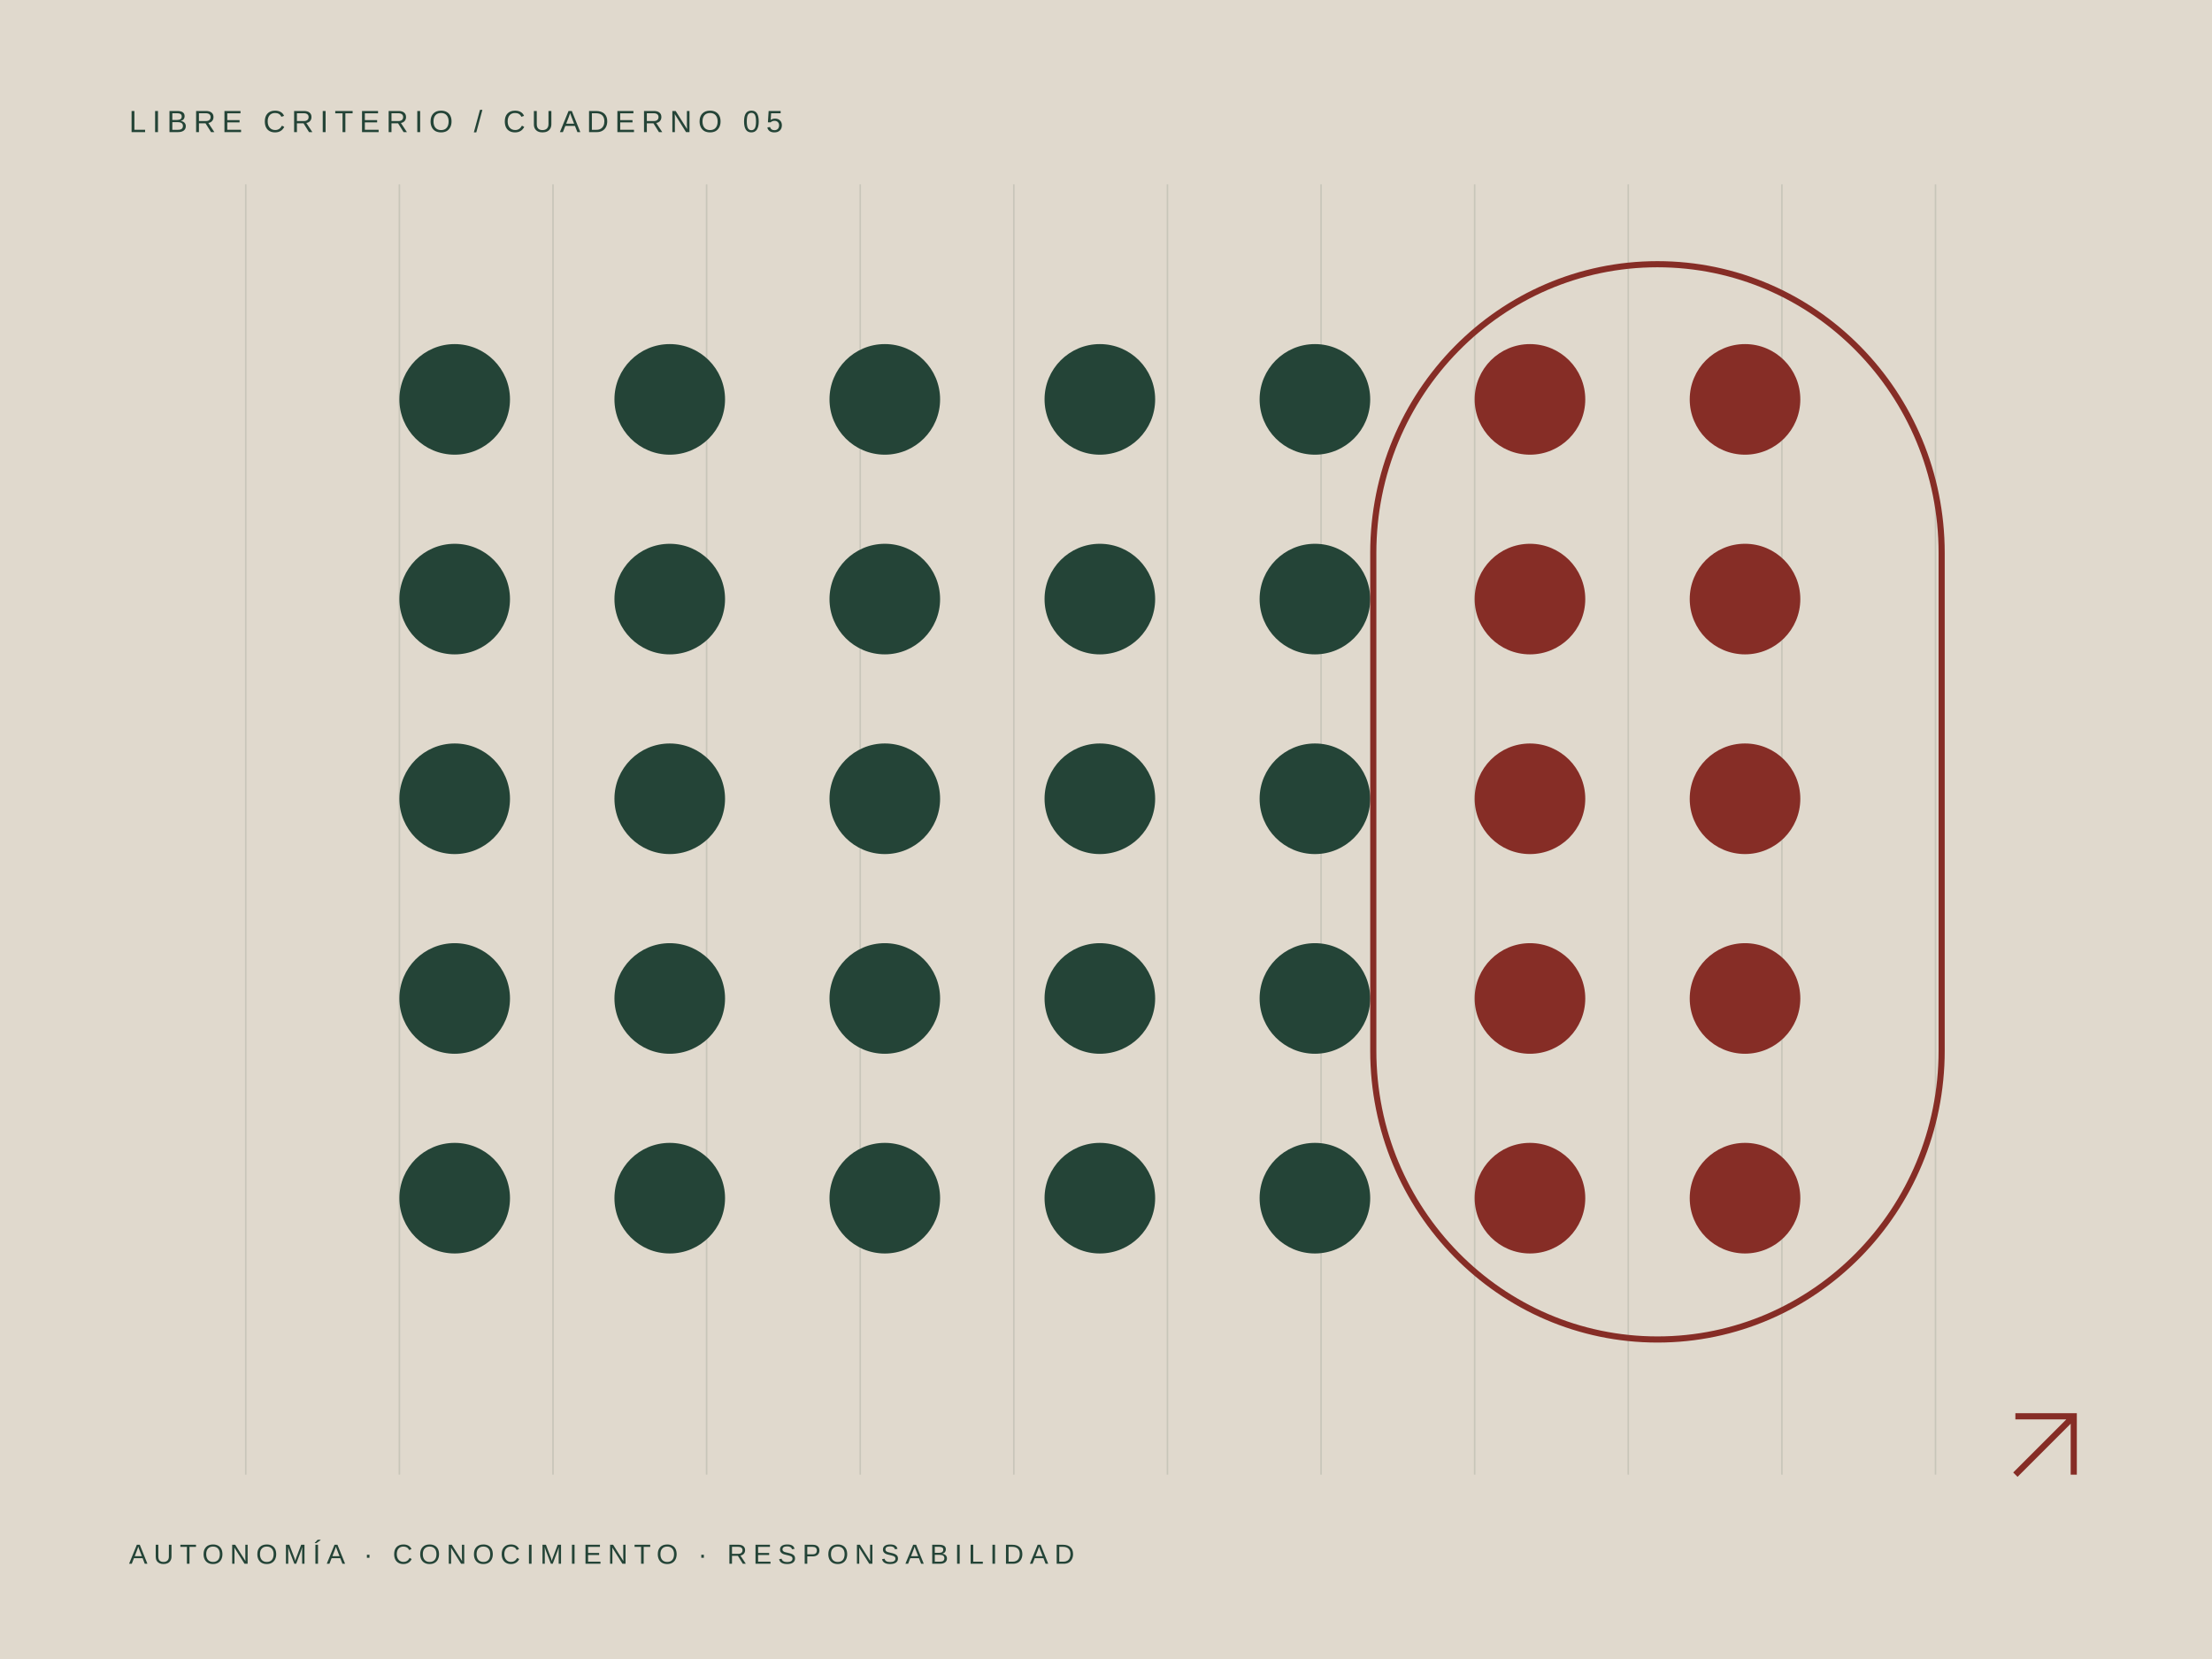
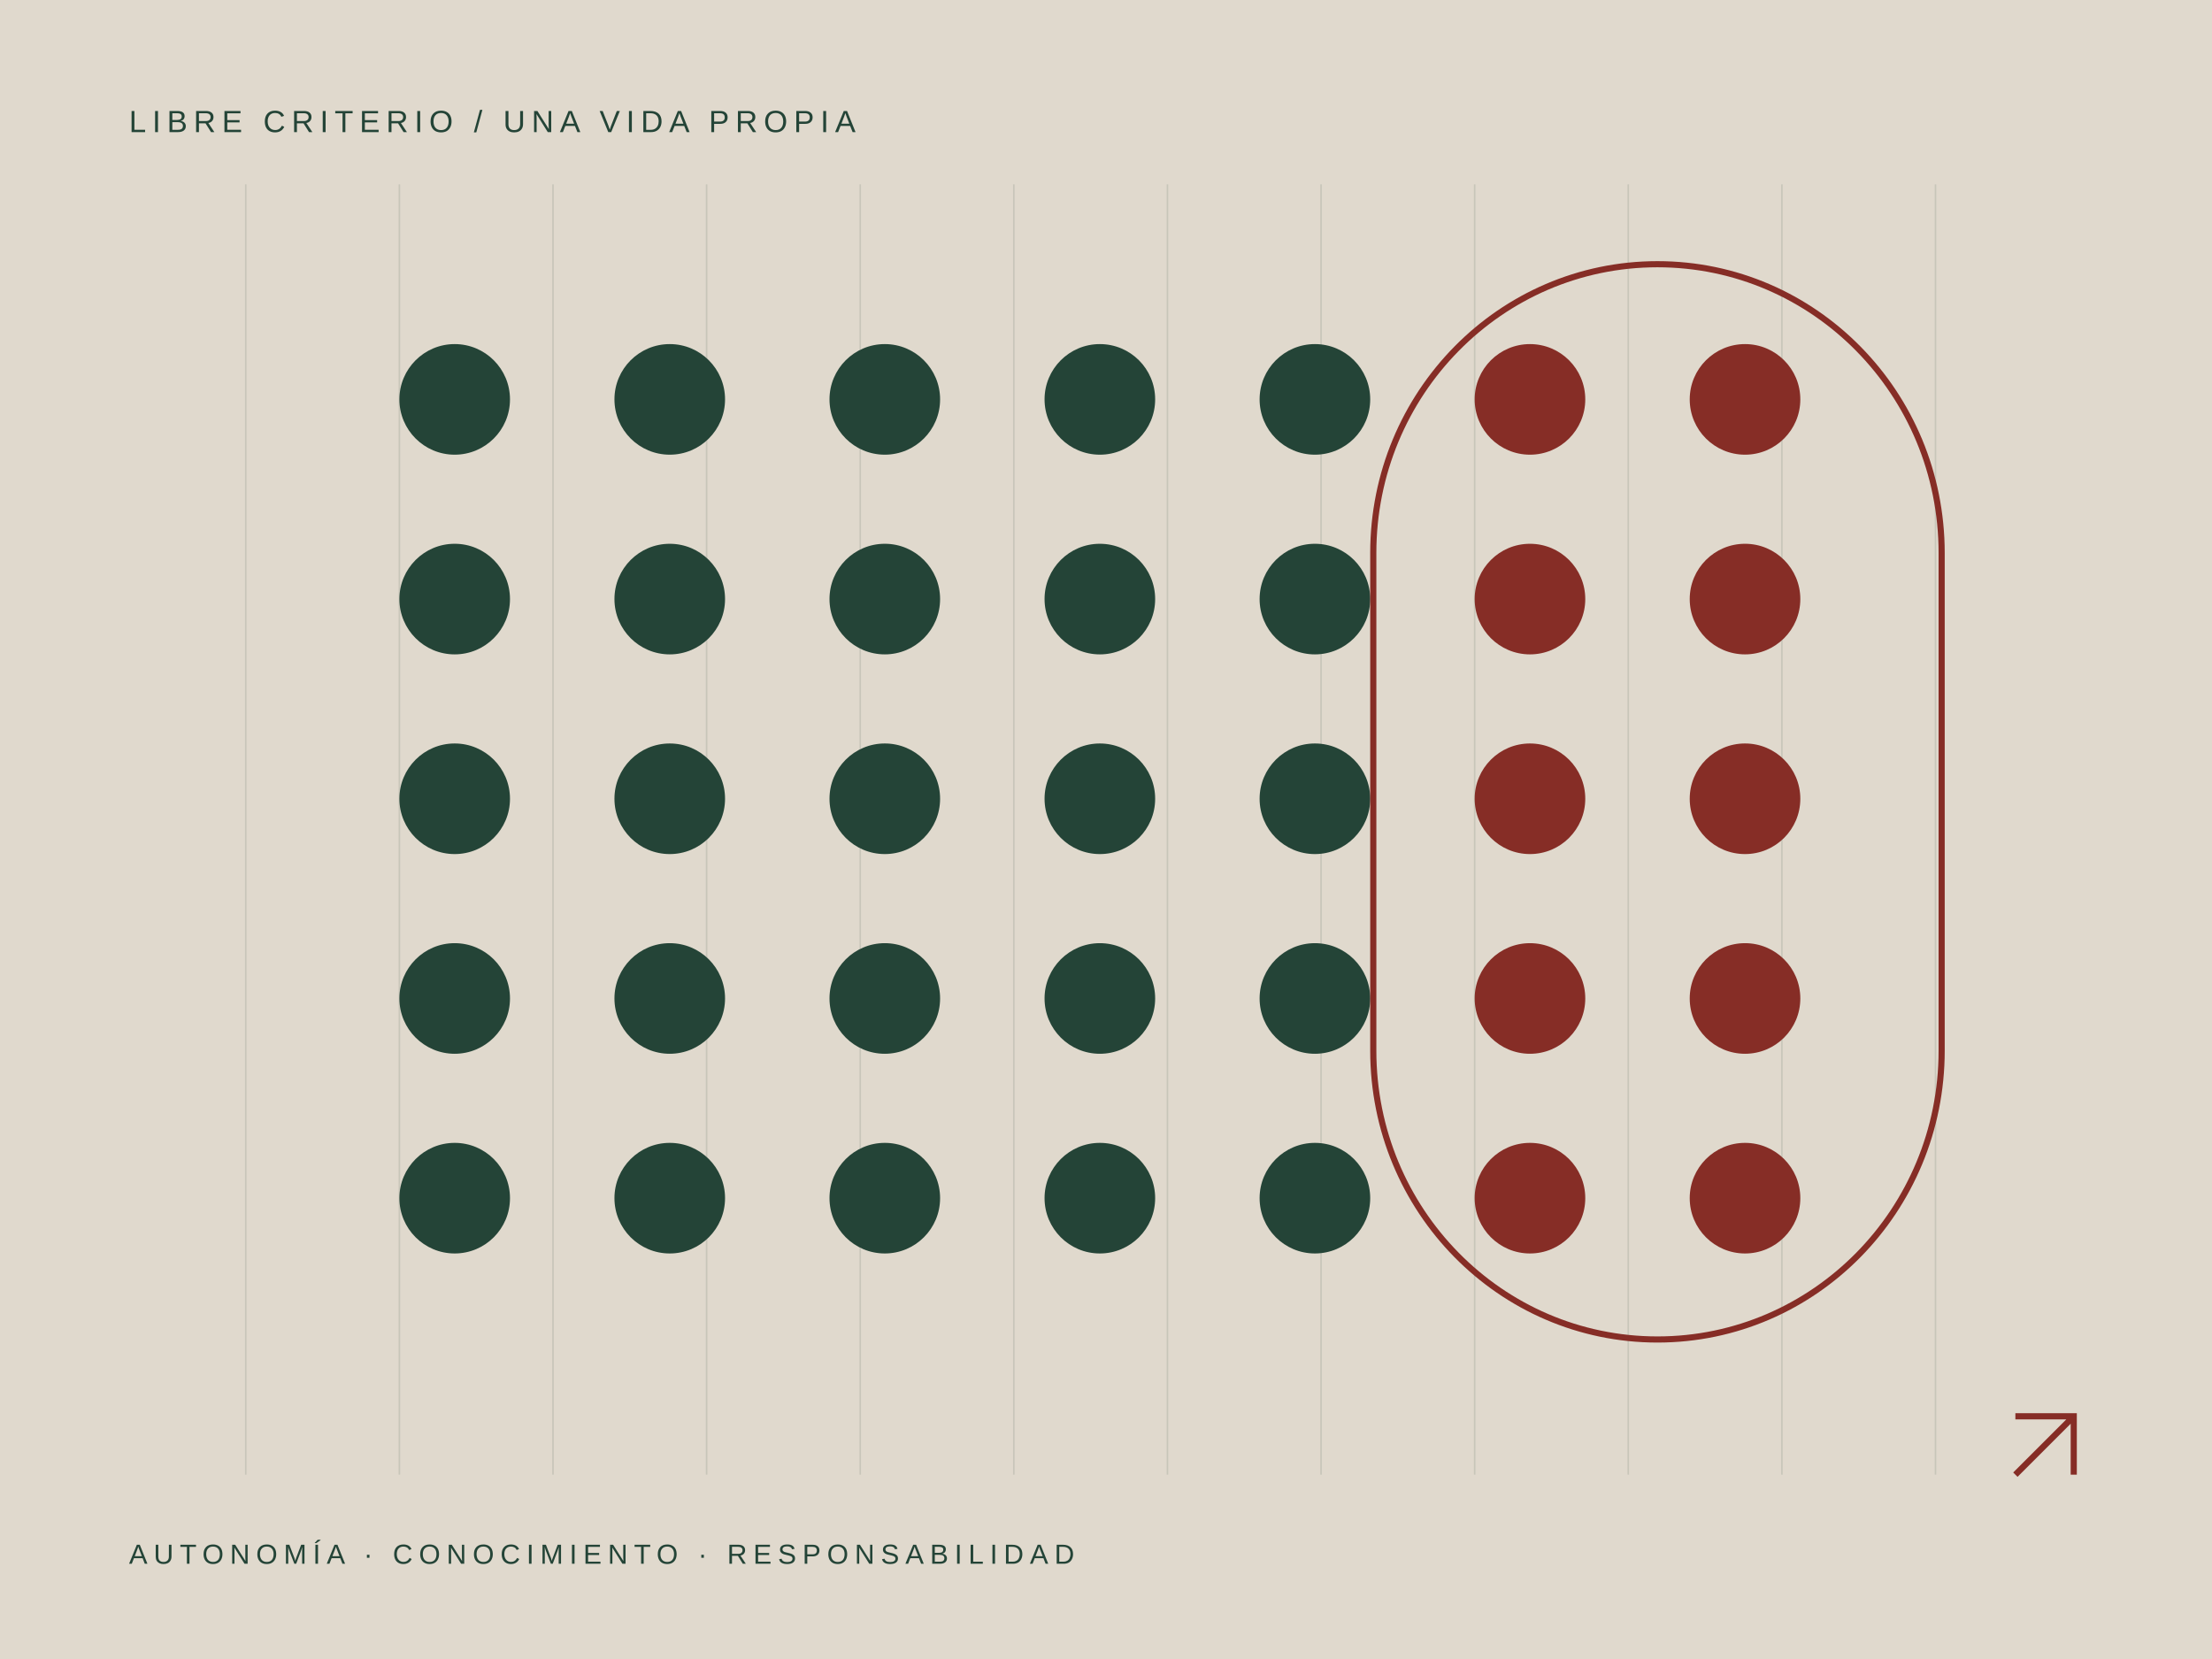
<svg xmlns="http://www.w3.org/2000/svg" viewBox="0 0 720 540" width="720" height="540" role="img" aria-label="La mayoría no lo puede todo">
  <rect width="720" height="540" fill="#e0d9cd" />
  <g opacity=".13">
    <line x1="80" y1="60" x2="80" y2="480" stroke="#244437" stroke-width="0.5" />
    <line x1="130" y1="60" x2="130" y2="480" stroke="#244437" stroke-width="0.5" />
    <line x1="180" y1="60" x2="180" y2="480" stroke="#244437" stroke-width="0.5" />
    <line x1="230" y1="60" x2="230" y2="480" stroke="#244437" stroke-width="0.5" />
    <line x1="280" y1="60" x2="280" y2="480" stroke="#244437" stroke-width="0.5" />
    <line x1="330" y1="60" x2="330" y2="480" stroke="#244437" stroke-width="0.5" />
    <line x1="380" y1="60" x2="380" y2="480" stroke="#244437" stroke-width="0.5" />
    <line x1="430" y1="60" x2="430" y2="480" stroke="#244437" stroke-width="0.5" />
    <line x1="480" y1="60" x2="480" y2="480" stroke="#244437" stroke-width="0.5" />
    <line x1="530" y1="60" x2="530" y2="480" stroke="#244437" stroke-width="0.5" />
    <line x1="580" y1="60" x2="580" y2="480" stroke="#244437" stroke-width="0.5" />
    <line x1="630" y1="60" x2="630" y2="480" stroke="#244437" stroke-width="0.5" />
  </g>
  <circle cx="148" cy="130" r="18" fill="#244437" />
  <circle cx="218" cy="130" r="18" fill="#244437" />
  <circle cx="288" cy="130" r="18" fill="#244437" />
  <circle cx="358" cy="130" r="18" fill="#244437" />
  <circle cx="428" cy="130" r="18" fill="#244437" />
  <circle cx="498" cy="130" r="18" fill="#862d26" />
  <circle cx="568" cy="130" r="18" fill="#862d26" />
  <circle cx="148" cy="195" r="18" fill="#244437" />
  <circle cx="218" cy="195" r="18" fill="#244437" />
  <circle cx="288" cy="195" r="18" fill="#244437" />
  <circle cx="358" cy="195" r="18" fill="#244437" />
  <circle cx="428" cy="195" r="18" fill="#244437" />
  <circle cx="498" cy="195" r="18" fill="#862d26" />
  <circle cx="568" cy="195" r="18" fill="#862d26" />
  <circle cx="148" cy="260" r="18" fill="#244437" />
  <circle cx="218" cy="260" r="18" fill="#244437" />
  <circle cx="288" cy="260" r="18" fill="#244437" />
  <circle cx="358" cy="260" r="18" fill="#244437" />
  <circle cx="428" cy="260" r="18" fill="#244437" />
  <circle cx="498" cy="260" r="18" fill="#862d26" />
  <circle cx="568" cy="260" r="18" fill="#862d26" />
  <circle cx="148" cy="325" r="18" fill="#244437" />
  <circle cx="218" cy="325" r="18" fill="#244437" />
  <circle cx="288" cy="325" r="18" fill="#244437" />
  <circle cx="358" cy="325" r="18" fill="#244437" />
  <circle cx="428" cy="325" r="18" fill="#244437" />
  <circle cx="498" cy="325" r="18" fill="#862d26" />
  <circle cx="568" cy="325" r="18" fill="#862d26" />
  <circle cx="148" cy="390" r="18" fill="#244437" />
  <circle cx="218" cy="390" r="18" fill="#244437" />
  <circle cx="288" cy="390" r="18" fill="#244437" />
  <circle cx="358" cy="390" r="18" fill="#244437" />
  <circle cx="428" cy="390" r="18" fill="#244437" />
  <circle cx="498" cy="390" r="18" fill="#862d26" />
  <circle cx="568" cy="390" r="18" fill="#862d26" />
  <rect x="447" y="86" width="185" height="350" rx="94" fill="none" stroke="#862d26" stroke-width="2" />
-   <text x="42" y="43" fill="#244437" font-family="Arial" font-size="10" letter-spacing="2">LIBRE CRITERIO / CUADERNO 05</text>
+   <text x="42" y="43" fill="#244437" font-family="Arial" font-size="10" letter-spacing="2">LIBRE CRITERIO / UNA VIDA PROPIA</text>
  <text x="42" y="509" fill="#244437" font-family="Arial" font-size="9" letter-spacing="2">AUTONOMÍA · CONOCIMIENTO · RESPONSABILIDAD</text>
  <path d="m656 480 19-19m-19 0h19v19" fill="none" stroke="#862d26" stroke-width="2" />
</svg>
